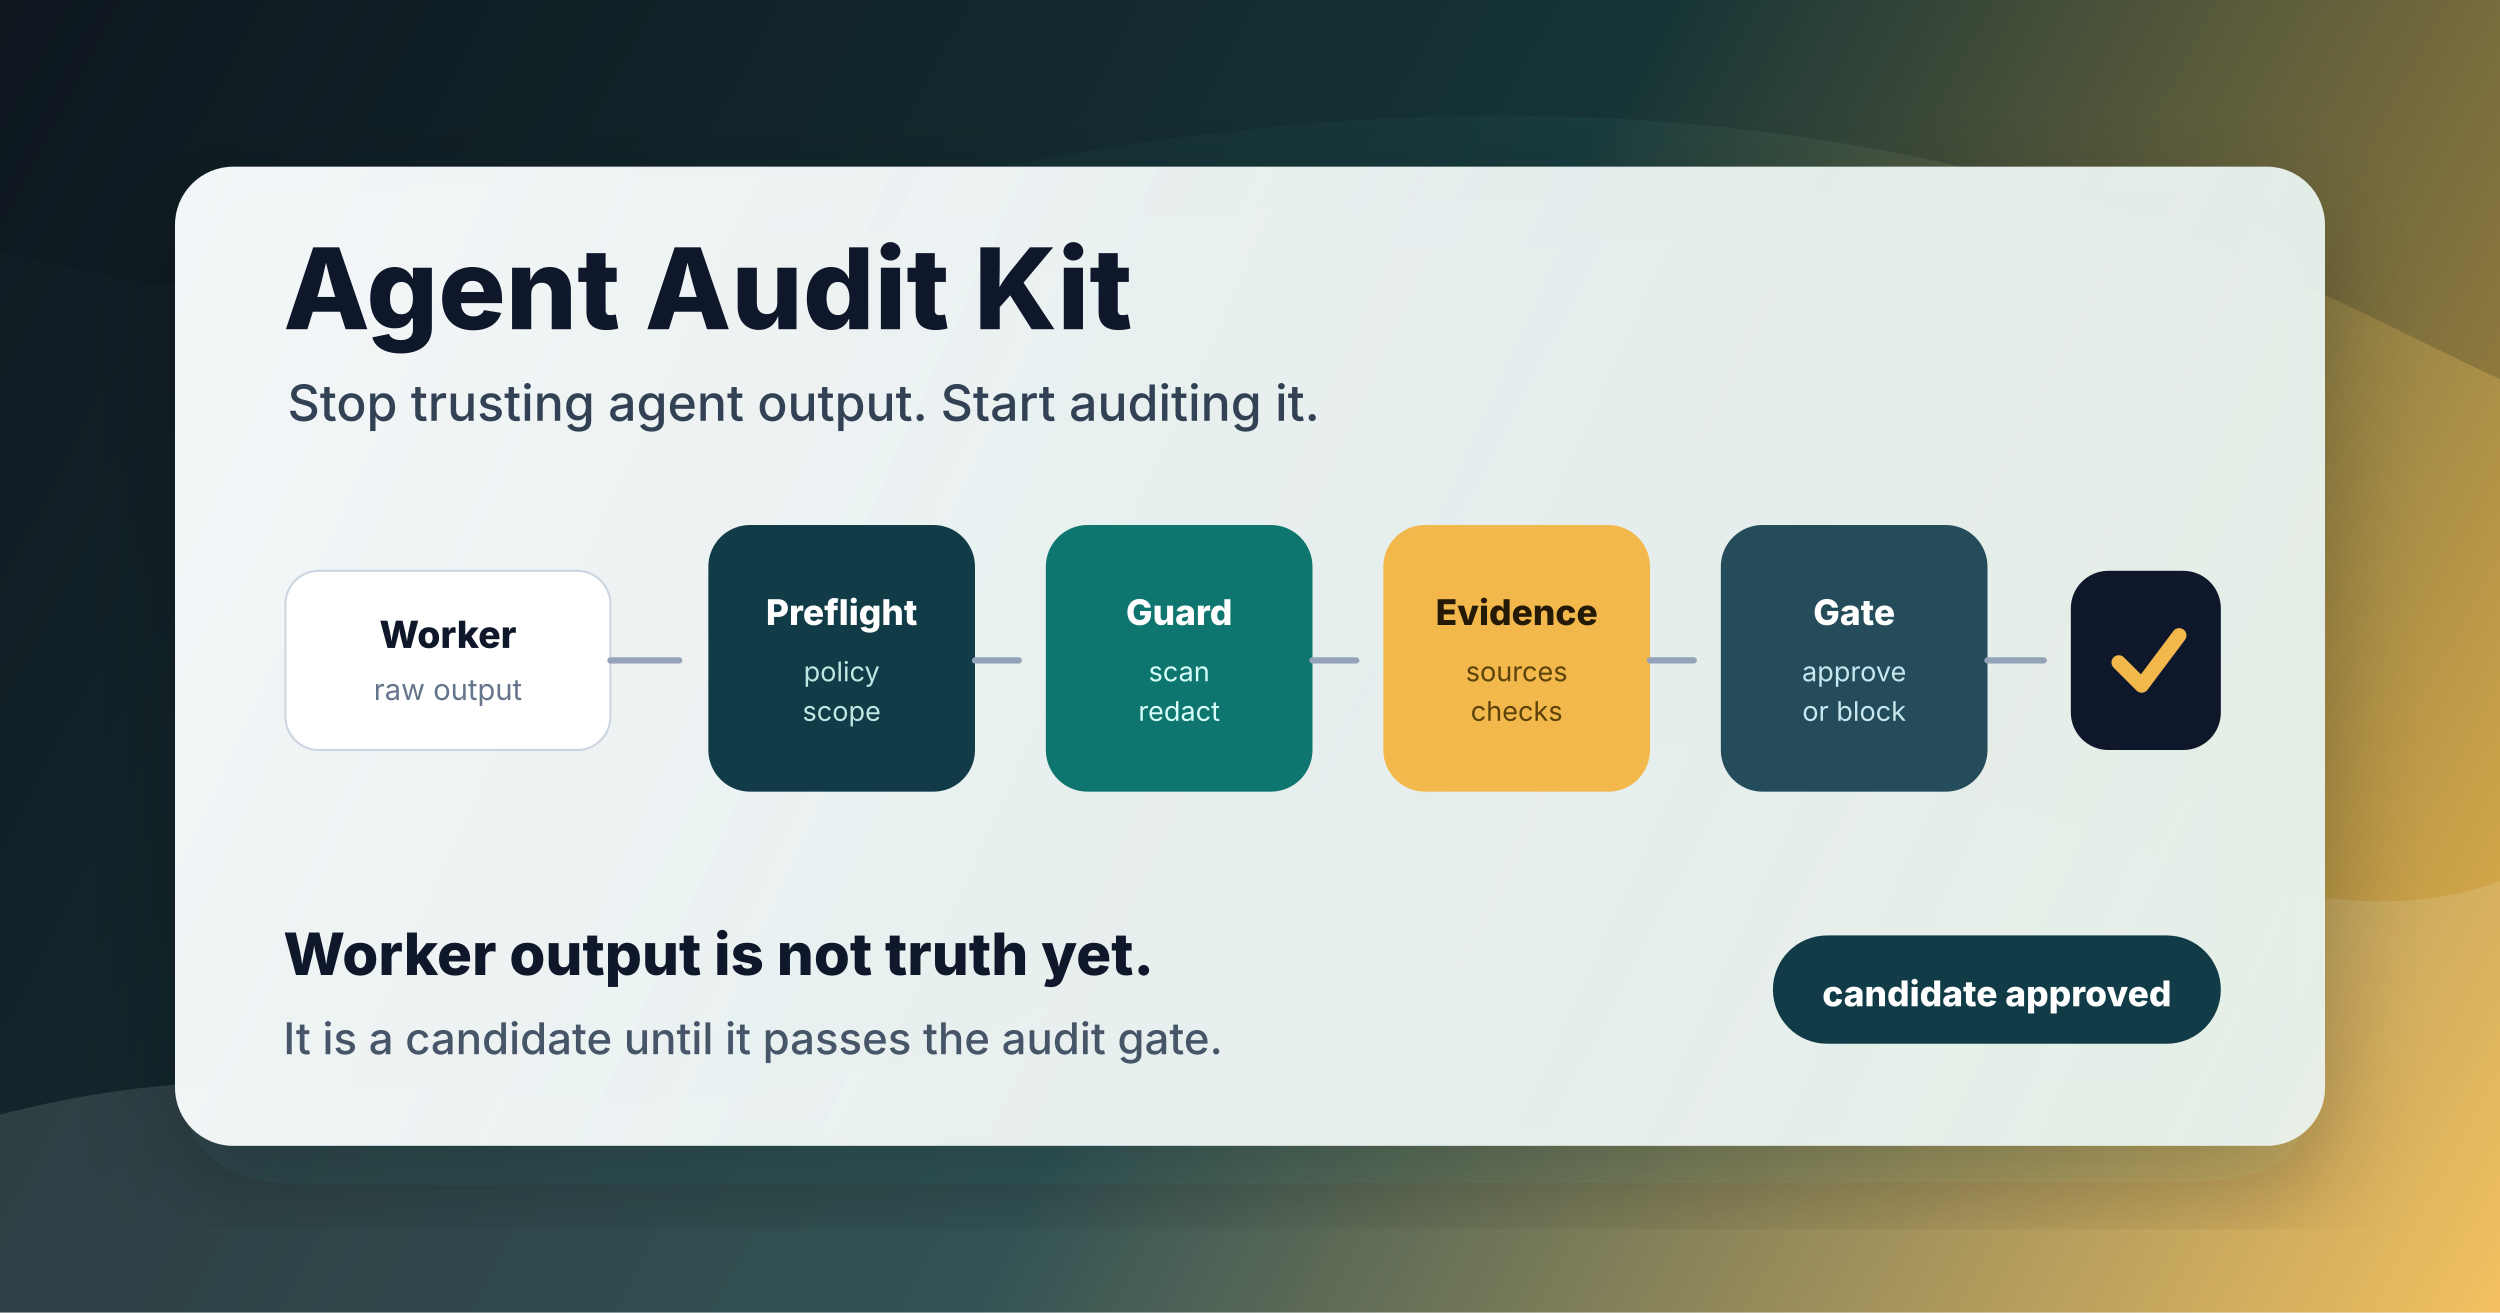
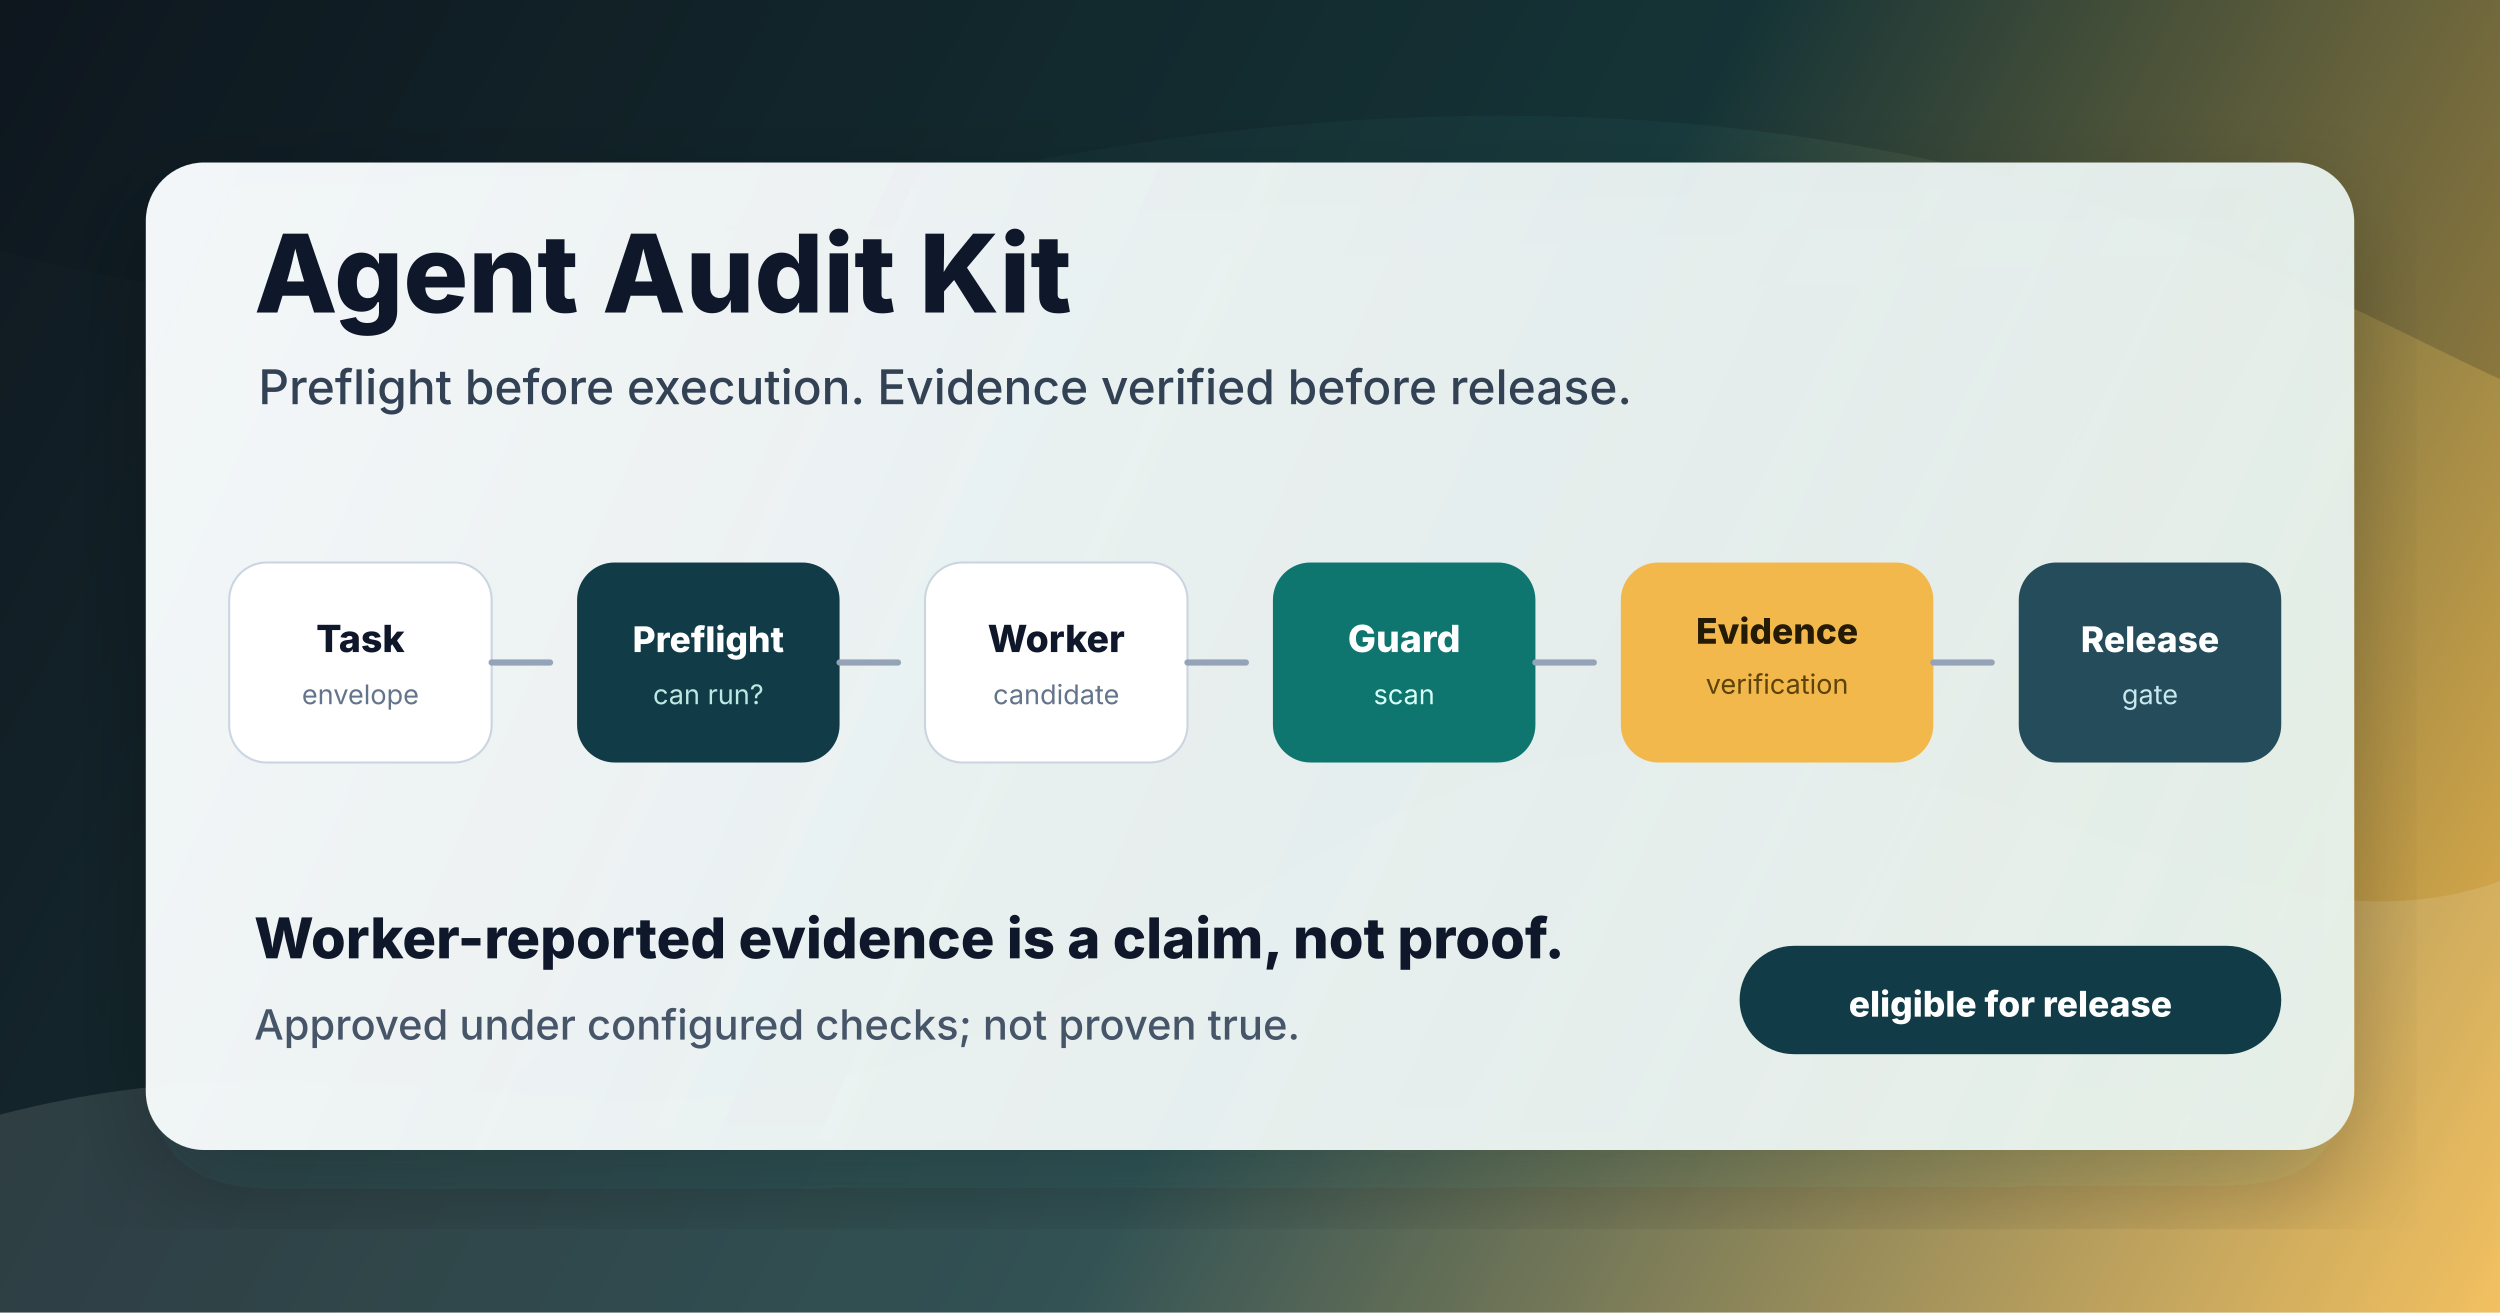
<svg xmlns="http://www.w3.org/2000/svg" width="1200" height="630" viewBox="0 0 1200 630" fill="none" role="img" aria-labelledby="title desc">
  <defs>
    <linearGradient id="bg" x1="0" y1="0" x2="1200" y2="630" gradientUnits="userSpaceOnUse">
      <stop stop-color="#101820" />
-       <stop offset="0.52" stop-color="#183B3D" />
+       <stop offset="0.55" stop-color="#183B3D" />
      <stop offset="1" stop-color="#F2B84B" />
    </linearGradient>
    <linearGradient id="panel" x1="84" y1="80" x2="1116" y2="550" gradientUnits="userSpaceOnUse">
      <stop stop-color="#F8FAFC" stop-opacity="0.98" />
      <stop offset="1" stop-color="#E9F5F2" stop-opacity="0.92" />
    </linearGradient>
    <filter id="softShadow" x="40" y="38" width="1120" height="552" filterUnits="userSpaceOnUse" color-interpolation-filters="sRGB">
      <feDropShadow dx="0" dy="20" stdDeviation="24" flood-color="#0B1418" flood-opacity="0.26" />
    </filter>
  </defs>
  <rect width="1200" height="630" fill="url(#bg)" />
  <path d="M0 535C170 491 271 555 424 512C595 464 659 348 832 360C987 371 1091 462 1200 423V630H0V535Z" fill="#F8FAFC" fill-opacity="0.12" />
  <path d="M0 120C143 162 260 135 394 100C559 57 742 38 923 76C1054 104 1139 154 1200 182V0H0V120Z" fill="#0B1418" fill-opacity="0.18" />
  <g filter="url(#softShadow)">
-     <rect x="84" y="80" width="1032" height="470" rx="28" fill="url(#panel)" />
+     <rect x="70" y="78" width="1060" height="474" rx="28" fill="url(#panel)" />
  </g>
-   <text x="136" y="158" fill="#0F172A" font-family="Inter, ui-sans-serif, system-ui, -apple-system, BlinkMacSystemFont, Segoe UI, sans-serif" font-size="54" font-weight="800" letter-spacing="0">Agent Audit Kit</text>
-   <text x="138" y="202" fill="#334155" font-family="Inter, ui-sans-serif, system-ui, -apple-system, BlinkMacSystemFont, Segoe UI, sans-serif" font-size="24" font-weight="500">Stop trusting agent output. Start auditing it.</text>
-   <g transform="translate(137 274)">
-     <rect x="0" y="0" width="156" height="86" rx="16" fill="#FFFFFF" stroke="#CBD5E1" />
-     <text x="78" y="37" text-anchor="middle" fill="#0F172A" font-family="Inter, ui-sans-serif, system-ui, sans-serif" font-size="18" font-weight="800">Worker</text>
-     <text x="78" y="62" text-anchor="middle" fill="#64748B" font-family="Inter, ui-sans-serif, system-ui, sans-serif" font-size="14">raw output</text>
-   </g>
-   <g transform="translate(340 252)">
-     <rect x="0" y="0" width="128" height="128" rx="20" fill="#113C47" />
-     <text x="64" y="48" text-anchor="middle" fill="#FFFFFF" font-family="Inter, ui-sans-serif, system-ui, sans-serif" font-size="17" font-weight="800">Preflight</text>
-     <text x="64" y="75" text-anchor="middle" fill="#BFE7E2" font-family="Inter, ui-sans-serif, system-ui, sans-serif" font-size="13">policy</text>
-     <text x="64" y="94" text-anchor="middle" fill="#BFE7E2" font-family="Inter, ui-sans-serif, system-ui, sans-serif" font-size="13">scope</text>
-   </g>
-   <g transform="translate(502 252)">
-     <rect x="0" y="0" width="128" height="128" rx="20" fill="#0E766E" />
-     <text x="64" y="48" text-anchor="middle" fill="#FFFFFF" font-family="Inter, ui-sans-serif, system-ui, sans-serif" font-size="17" font-weight="800">Guard</text>
-     <text x="64" y="75" text-anchor="middle" fill="#D6FFF8" font-family="Inter, ui-sans-serif, system-ui, sans-serif" font-size="13">scan</text>
-     <text x="64" y="94" text-anchor="middle" fill="#D6FFF8" font-family="Inter, ui-sans-serif, system-ui, sans-serif" font-size="13">redact</text>
-   </g>
-   <g transform="translate(664 252)">
-     <rect x="0" y="0" width="128" height="128" rx="20" fill="#F2B84B" />
-     <text x="64" y="48" text-anchor="middle" fill="#241A05" font-family="Inter, ui-sans-serif, system-ui, sans-serif" font-size="17" font-weight="800">Evidence</text>
-     <text x="64" y="75" text-anchor="middle" fill="#5D4308" font-family="Inter, ui-sans-serif, system-ui, sans-serif" font-size="13">sources</text>
-     <text x="64" y="94" text-anchor="middle" fill="#5D4308" font-family="Inter, ui-sans-serif, system-ui, sans-serif" font-size="13">checks</text>
-   </g>
-   <g transform="translate(826 252)">
-     <rect x="0" y="0" width="128" height="128" rx="20" fill="#244C5A" />
-     <text x="64" y="48" text-anchor="middle" fill="#FFFFFF" font-family="Inter, ui-sans-serif, system-ui, sans-serif" font-size="17" font-weight="800">Gate</text>
-     <text x="64" y="75" text-anchor="middle" fill="#C8E7EF" font-family="Inter, ui-sans-serif, system-ui, sans-serif" font-size="13">approve</text>
-     <text x="64" y="94" text-anchor="middle" fill="#C8E7EF" font-family="Inter, ui-sans-serif, system-ui, sans-serif" font-size="13">or block</text>
-   </g>
-   <g transform="translate(994 274)">
-     <rect x="0" y="0" width="72" height="86" rx="18" fill="#0F172A" />
-     <path d="M23 44L34 55L52 31" stroke="#F2B84B" stroke-width="7" stroke-linecap="round" stroke-linejoin="round" />
+   <text x="122" y="150" fill="#0F172A" font-family="Inter, ui-sans-serif, system-ui, -apple-system, BlinkMacSystemFont, Segoe UI, sans-serif" font-size="52" font-weight="800" letter-spacing="0">Agent Audit Kit</text>
+   <text x="124" y="194" fill="#334155" font-family="Inter, ui-sans-serif, system-ui, -apple-system, BlinkMacSystemFont, Segoe UI, sans-serif" font-size="23" font-weight="500">Preflight before execution. Evidence verified before release.</text>
+   <g font-family="Inter, ui-sans-serif, system-ui, sans-serif">
+     <g transform="translate(110 270)">
+       <rect width="126" height="96" rx="18" fill="#FFFFFF" stroke="#CBD5E1" />
+       <text x="63" y="43" text-anchor="middle" fill="#0F172A" font-size="18" font-weight="800">Task</text>
+       <text x="63" y="68" text-anchor="middle" fill="#64748B" font-size="13">envelope</text>
+     </g>
+     <g transform="translate(277 270)">
+       <rect width="126" height="96" rx="18" fill="#113C47" />
+       <text x="63" y="43" text-anchor="middle" fill="#FFFFFF" font-size="17" font-weight="800">Preflight</text>
+       <text x="63" y="68" text-anchor="middle" fill="#BFE7E2" font-size="13">can run?</text>
+     </g>
+     <g transform="translate(444 270)">
+       <rect width="126" height="96" rx="18" fill="#FFFFFF" stroke="#CBD5E1" />
+       <text x="63" y="43" text-anchor="middle" fill="#0F172A" font-size="18" font-weight="800">Worker</text>
+       <text x="63" y="68" text-anchor="middle" fill="#64748B" font-size="13">candidate</text>
+     </g>
+     <g transform="translate(611 270)">
+       <rect width="126" height="96" rx="18" fill="#0E766E" />
+       <text x="63" y="43" text-anchor="middle" fill="#FFFFFF" font-size="18" font-weight="800">Guard</text>
+       <text x="63" y="68" text-anchor="middle" fill="#D6FFF8" font-size="13">scan</text>
+     </g>
+     <g transform="translate(778 270)">
+       <rect width="150" height="96" rx="18" fill="#F2B84B" />
+       <text x="75" y="39" text-anchor="middle" fill="#241A05" font-size="17" font-weight="800">Evidence</text>
+       <text x="75" y="63" text-anchor="middle" fill="#5D4308" font-size="13">verification</text>
+     </g>
+     <g transform="translate(969 270)">
+       <rect width="126" height="96" rx="18" fill="#244C5A" />
+       <text x="63" y="43" text-anchor="middle" fill="#FFFFFF" font-size="17" font-weight="800">Release</text>
+       <text x="63" y="68" text-anchor="middle" fill="#C8E7EF" font-size="13">gate</text>
+     </g>
  </g>
  <g stroke="#94A3B8" stroke-width="3" stroke-linecap="round">
-     <path d="M293 317H326" />
-     <path d="M468 317H489" />
-     <path d="M630 317H651" />
-     <path d="M792 317H813" />
-     <path d="M954 317H981" />
+     <path d="M236 318H264" />
+     <path d="M403 318H431" />
+     <path d="M570 318H598" />
+     <path d="M737 318H765" />
+     <path d="M928 318H956" />
  </g>
-   <text x="136" y="468" fill="#0F172A" font-family="Inter, ui-sans-serif, system-ui, sans-serif" font-size="28" font-weight="800">Worker output is not truth yet.</text>
-   <text x="136" y="506" fill="#475569" font-family="Inter, ui-sans-serif, system-ui, sans-serif" font-size="21" font-weight="500">It is a candidate until it passes the audit gate.</text>
-   <rect x="851" y="449" width="215" height="52" rx="26" fill="#113C47" />
-   <text x="958.5" y="483" text-anchor="middle" fill="#FFFFFF" font-family="Inter, ui-sans-serif, system-ui, sans-serif" font-size="17" font-weight="800">candidate approved</text>
+   <text x="122" y="460" fill="#0F172A" font-family="Inter, ui-sans-serif, system-ui, sans-serif" font-size="27" font-weight="800">Worker-reported evidence is a claim, not proof.</text>
+   <text x="122" y="499" fill="#475569" font-family="Inter, ui-sans-serif, system-ui, sans-serif" font-size="20" font-weight="500">Approved under configured checks; not proven true.</text>
+   <rect x="835" y="454" width="260" height="52" rx="26" fill="#113C47" />
+   <text x="965" y="488" text-anchor="middle" fill="#FFFFFF" font-family="Inter, ui-sans-serif, system-ui, sans-serif" font-size="17" font-weight="800">eligible for release</text>
</svg>
